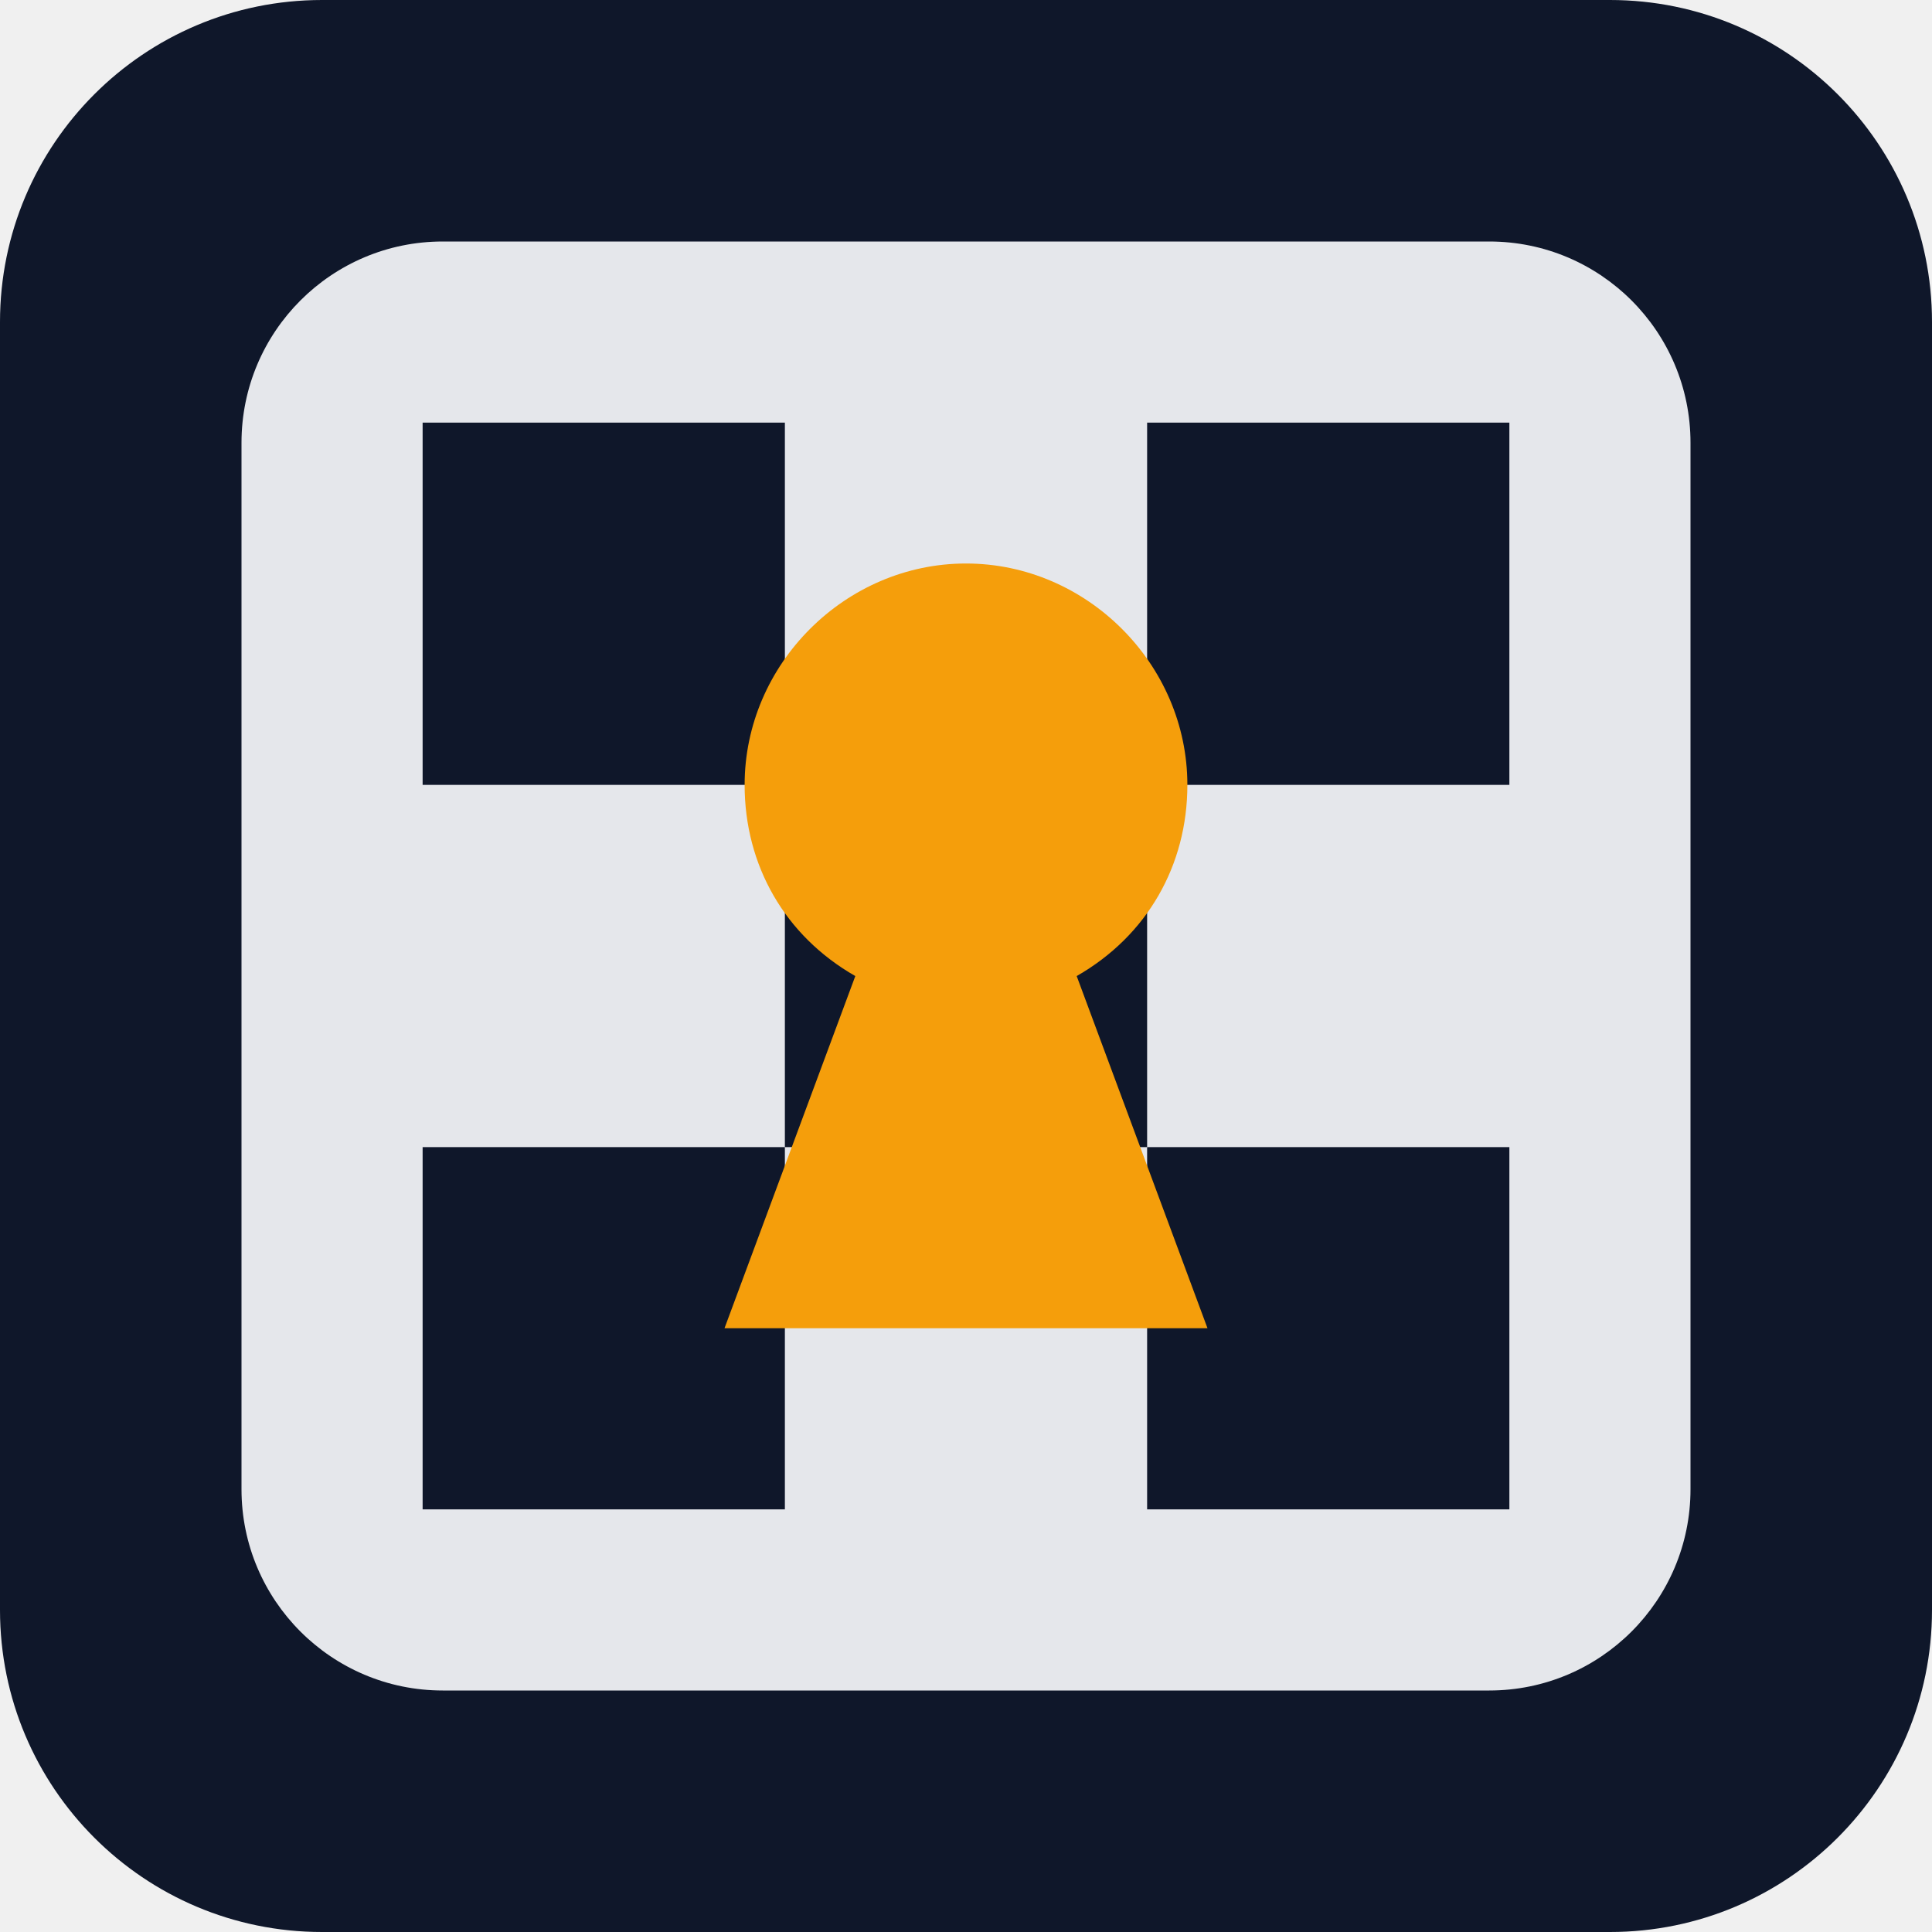
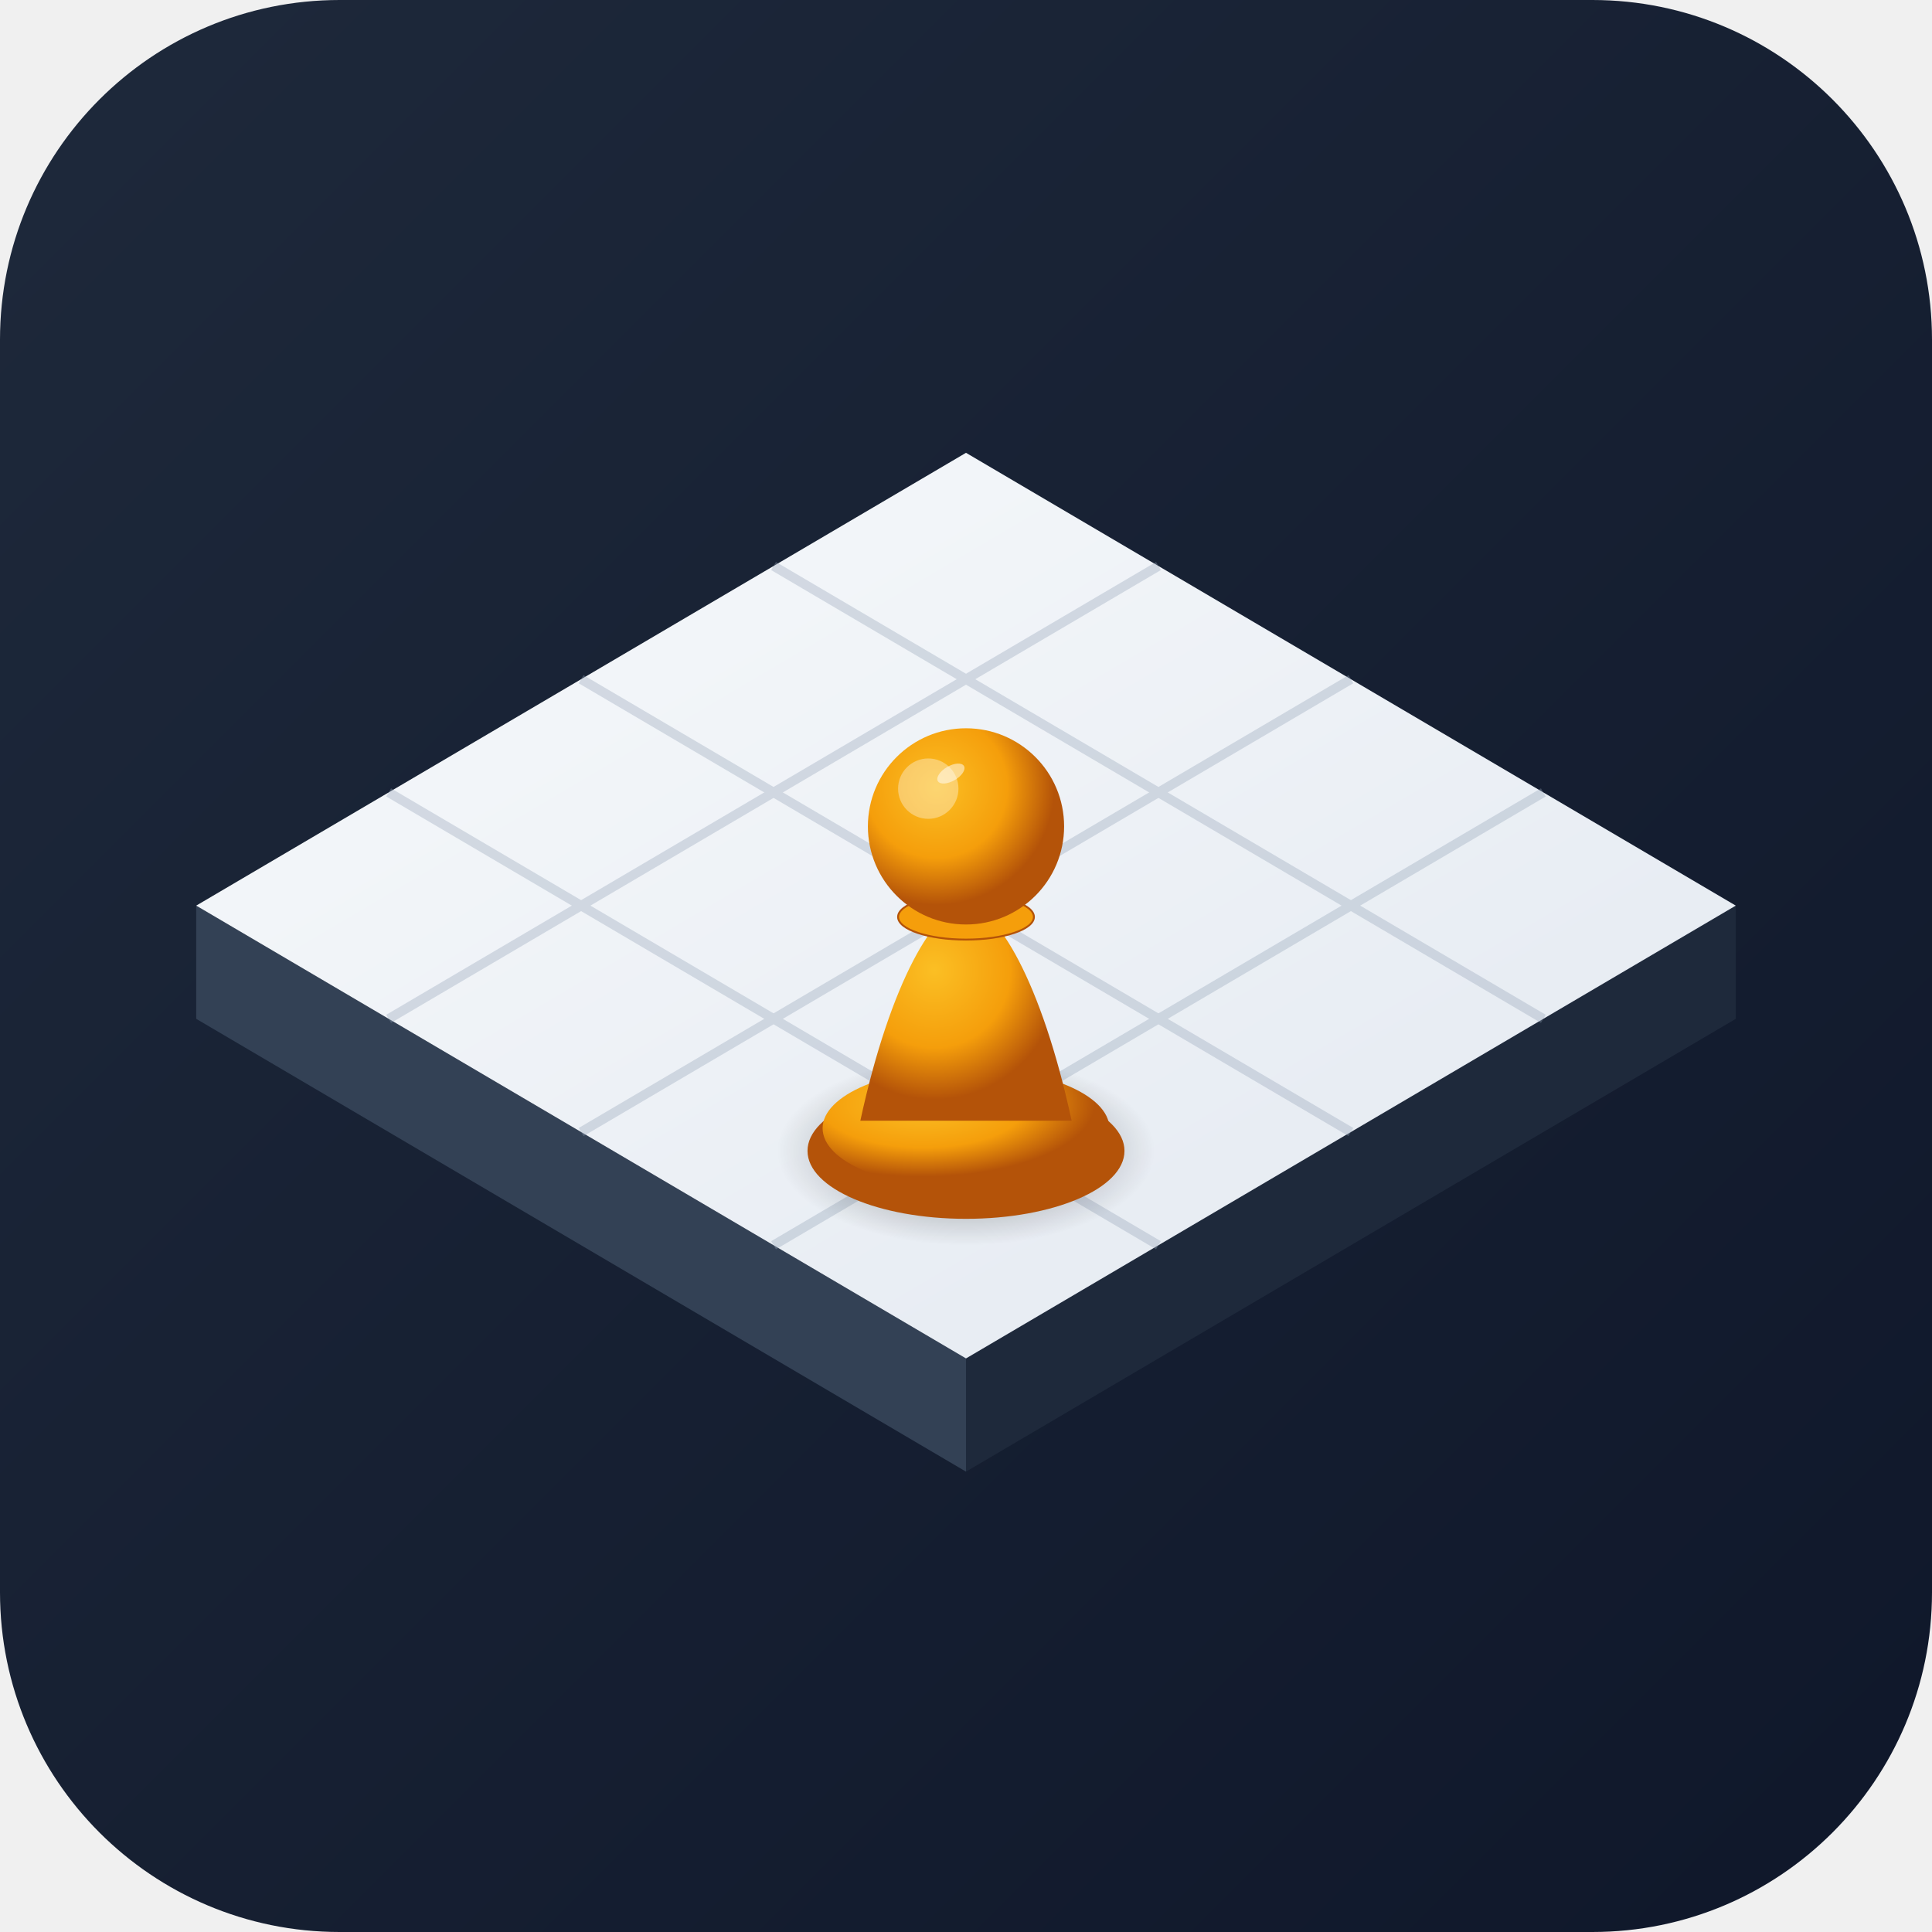
- <svg xmlns="http://www.w3.org/2000/svg" width="192" height="192" viewBox="0 0 192 192">
-   <rect width="192" height="192" rx="32" fill="#0f172a" />
-   <rect x="24" y="24" width="144" height="144" rx="20" fill="#e5e7eb" />
-   <g fill="#0f172a">
-     <rect x="42" y="42" width="36" height="36" />
-     <rect x="78" y="78" width="36" height="36" />
-     <rect x="114" y="42" width="36" height="36" />
-     <rect x="42" y="114" width="36" height="36" />
-     <rect x="114" y="114" width="36" height="36" />
+ <svg xmlns="http://www.w3.org/2000/svg" width="192" height="192" viewBox="0 0 512 512">
+   <defs>
+     <linearGradient id="bgGrad" x1="0%" y1="0%" x2="100%" y2="100%">
+       <stop offset="0%" style="stop-color:#1e293b;stop-opacity:1" />
+       <stop offset="100%" style="stop-color:#0f172a;stop-opacity:1" />
+     </linearGradient>
+     <linearGradient id="boardGrad" x1="0%" y1="0%" x2="100%" y2="100%">
+       <stop offset="0%" style="stop-color:#f8fafc;stop-opacity:1" />
+       <stop offset="100%" style="stop-color:#e2e8f0;stop-opacity:1" />
+     </linearGradient>
+     <radialGradient id="pawnGrad" cx="35%" cy="30%" r="60%">
+       <stop offset="0%" style="stop-color:#fbbf24;stop-opacity:1" />
+       <stop offset="60%" style="stop-color:#f59e0b;stop-opacity:1" />
+       <stop offset="100%" style="stop-color:#b45309;stop-opacity:1" />
+     </radialGradient>
+     <radialGradient id="pawnShadow" cx="50%" cy="50%" r="50%">
+       <stop offset="0%" style="stop-color:#000000;stop-opacity:0.45" />
+       <stop offset="100%" style="stop-color:#000000;stop-opacity:0" />
+     </radialGradient>
+   </defs>
+   <rect width="512" height="512" rx="90" fill="url(#bgGrad)" />
+   <path d="M52 240 L256 360 L256 390 L52 270 Z" fill="#334155" />
+   <path d="M460 240 L256 360 L256 390 L460 270 Z" fill="#1e293b" />
+   <path d="M256 120 L460 240 L256 360 L52 240 Z" fill="url(#boardGrad)" />
+   <g stroke="#94a3b8" stroke-width="2.5" opacity="0.35">
+     <line x1="205" y1="150" x2="409" y2="270" />
+     <line x1="154" y1="180" x2="358" y2="300" />
+     <line x1="103" y1="210" x2="307" y2="330" />
+     <line x1="307" y1="150" x2="103" y2="270" />
+     <line x1="358" y1="180" x2="154" y2="300" />
+     <line x1="409" y1="210" x2="205" y2="330" />
  </g>
-   <path d="M96 56c12 0 22 10 22 22 0 8-4 15-11 19l13 35H72l13-35c-7-4-11-11-11-19 0-12 10-22 22-22z" fill="#f59e0b" />
+   <ellipse cx="256" cy="305" rx="50" ry="25" fill="url(#pawnShadow)" />
+   <g transform="translate(256, 305)">
+     <ellipse cx="0" cy="0" rx="42" ry="18" fill="#b45309" />
+     <ellipse cx="0" cy="-6" rx="38" ry="16" fill="url(#pawnGrad)" />
+     <path d="M-28 -8 C-20 -45, -8 -65, 0 -65 C8 -65, 20 -45, 28 -8 Z" fill="url(#pawnGrad)" />
+     <ellipse cx="0" cy="-62" rx="18" ry="6" fill="#f59e0b" stroke="#b45309" stroke-width="0.5" />
+     <circle cx="0" cy="-86" r="26" fill="url(#pawnGrad)" />
+     <circle cx="-10" cy="-96" r="8" fill="#ffffff" opacity="0.35" />
+     <ellipse cx="-4" cy="-100" rx="4" ry="2" fill="#ffffff" opacity="0.5" transform="rotate(-30, -4, -100)" />
+   </g>
</svg>
